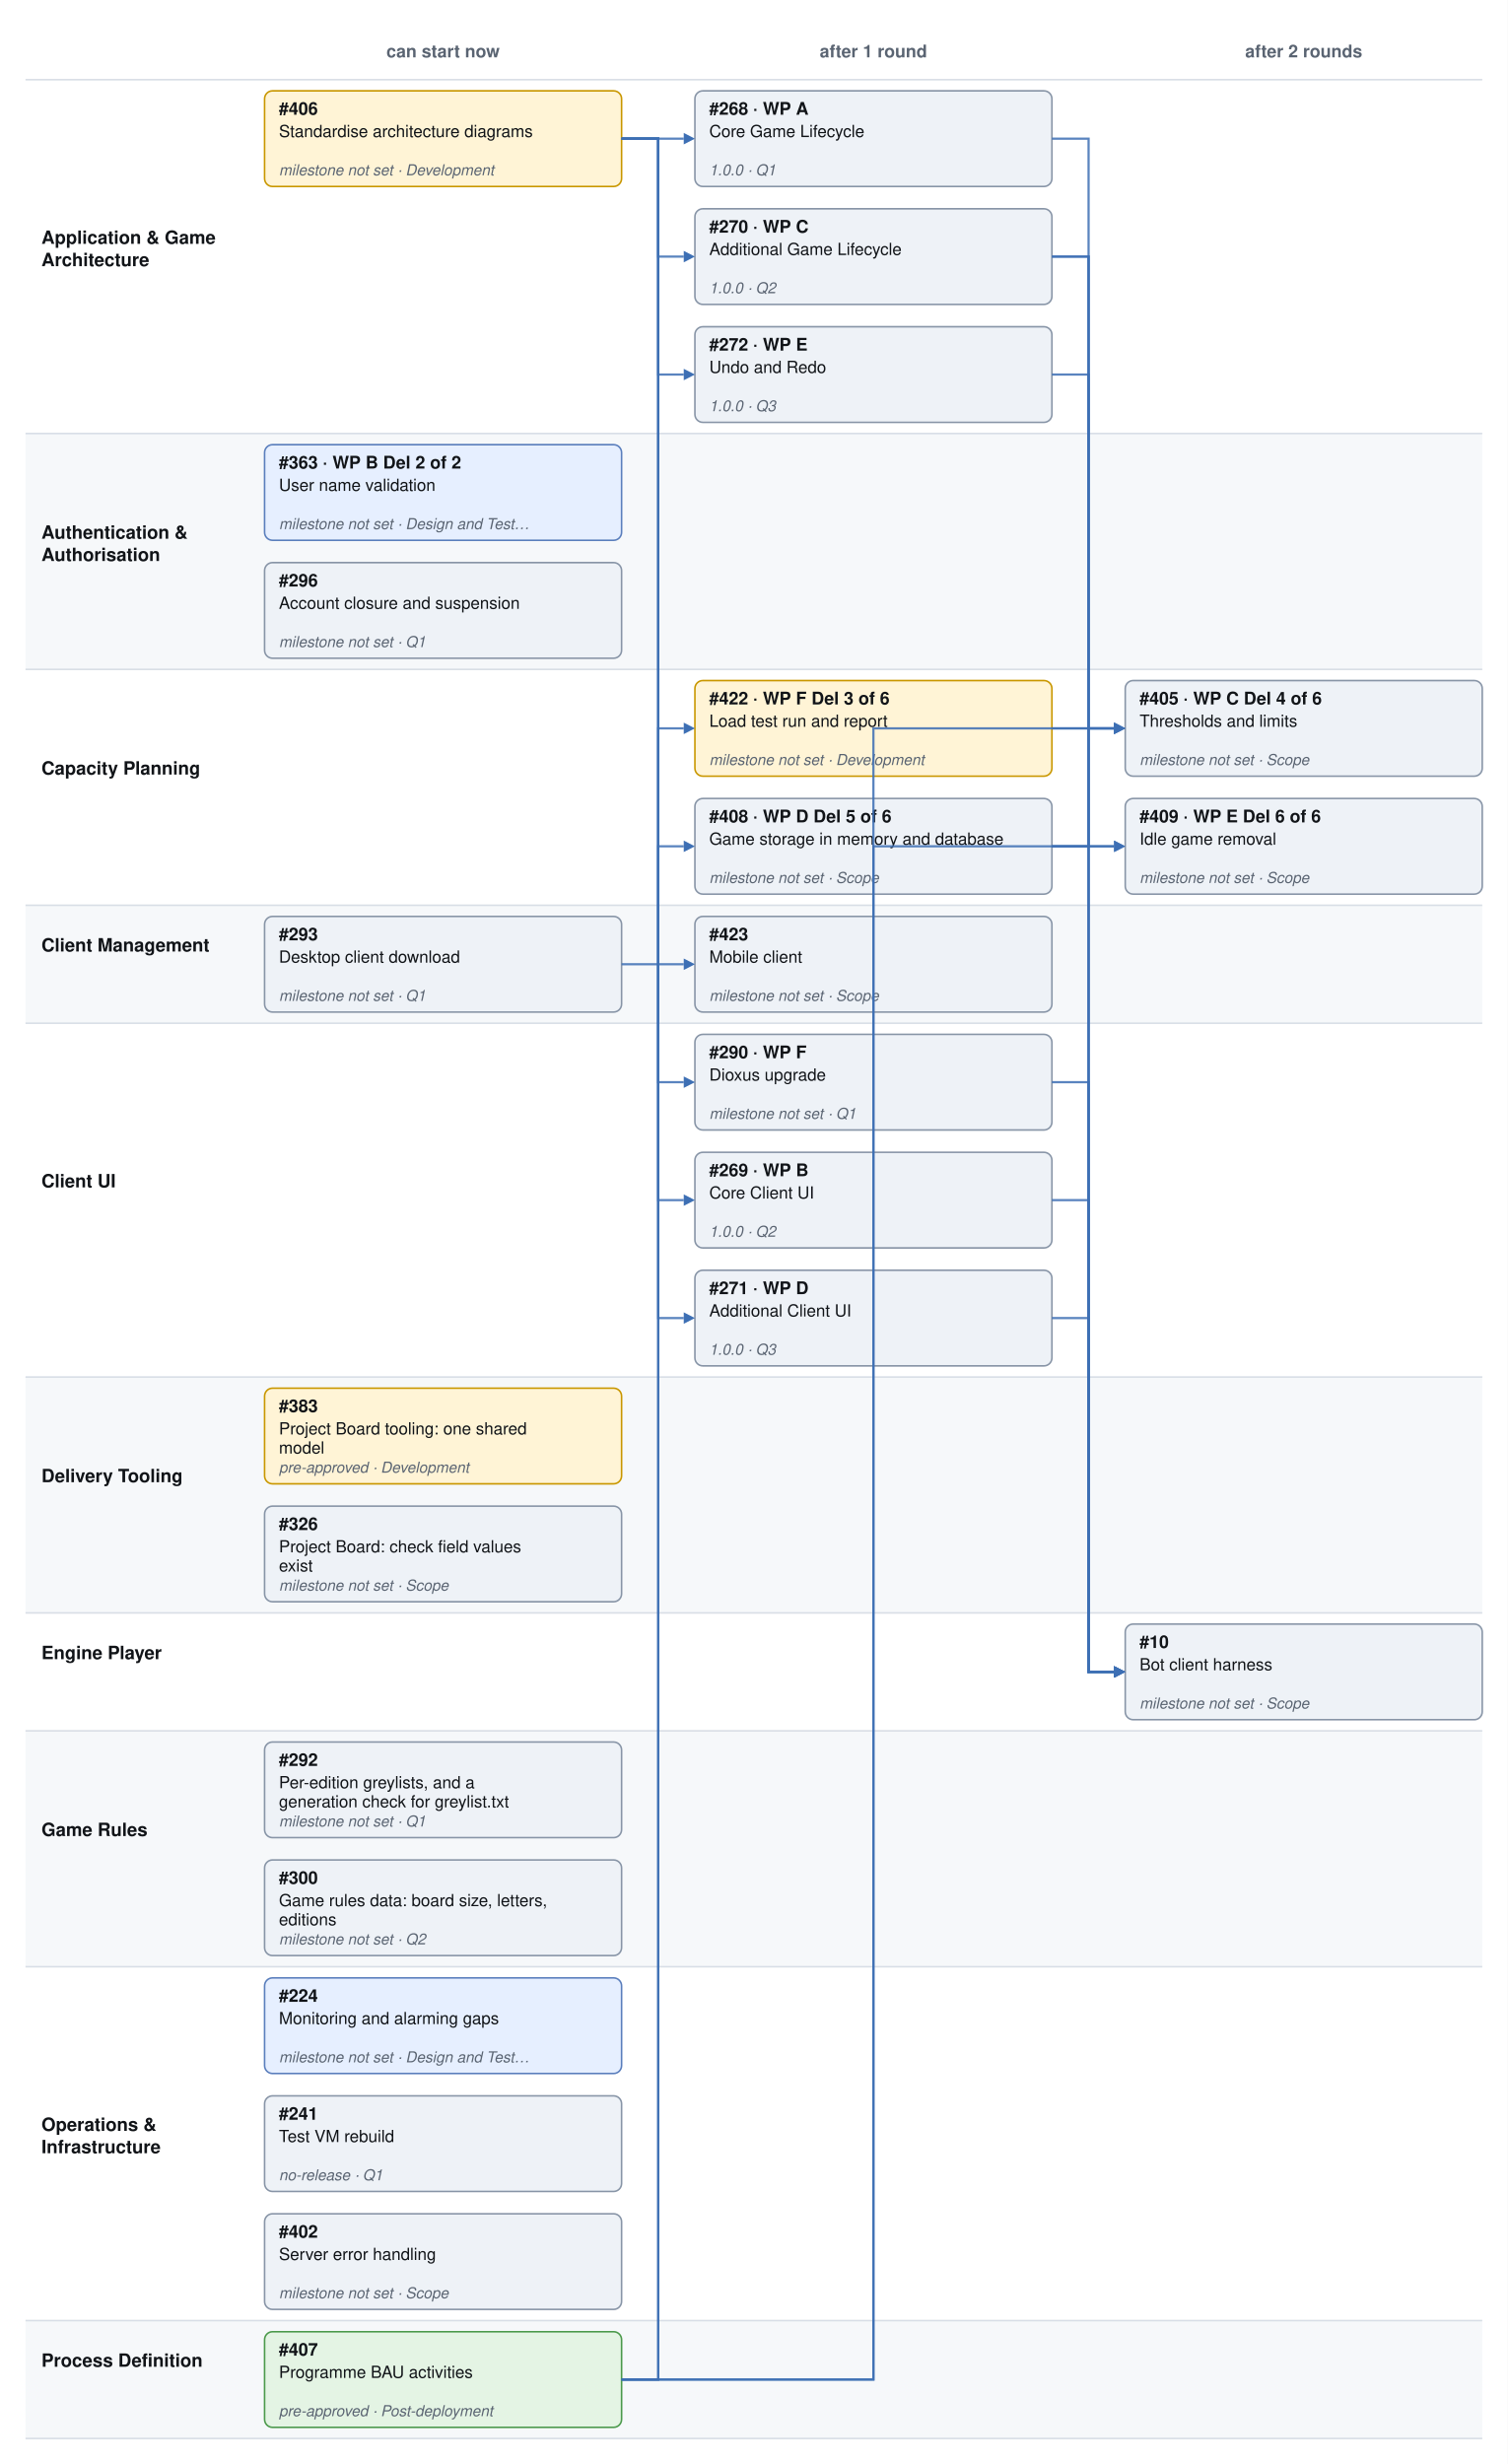
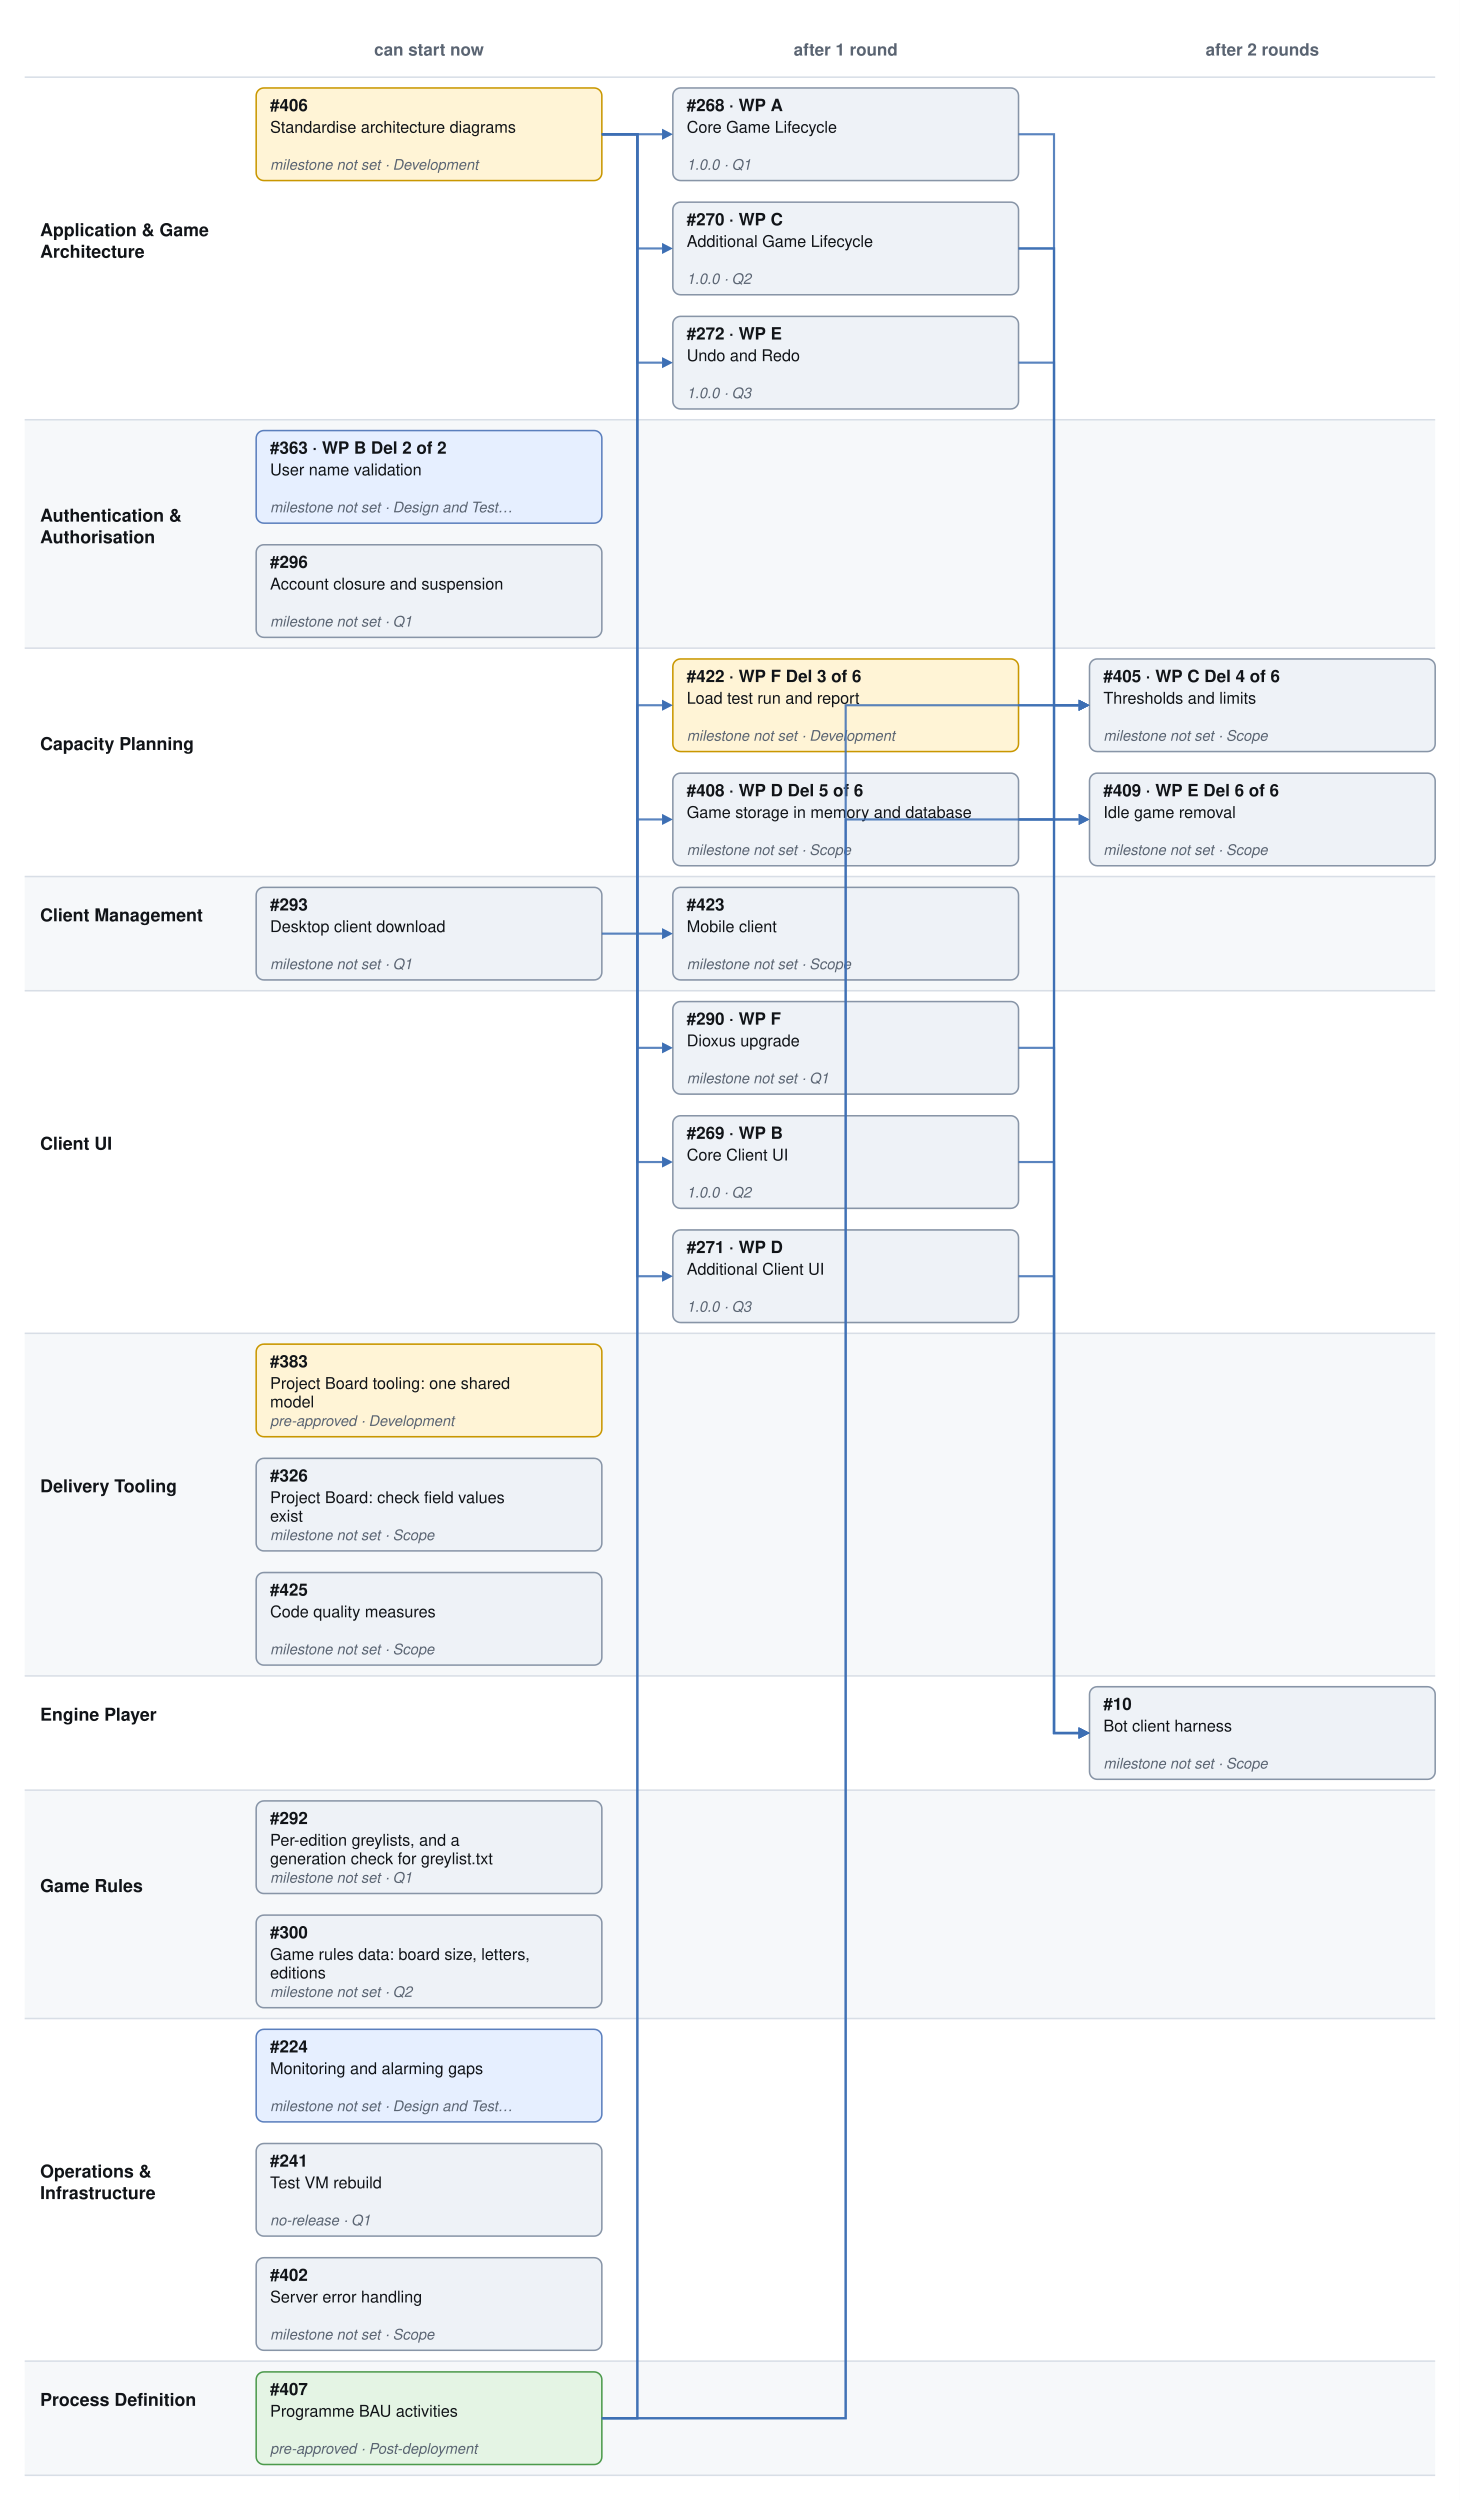
- <svg xmlns="http://www.w3.org/2000/svg" width="946" height="1546" viewBox="0 0 946 1546" font-family="-apple-system,BlinkMacSystemFont,Segoe UI,Helvetica,Arial,sans-serif">
-   <rect width="946" height="1546" fill="#ffffff" />
+ <svg xmlns="http://www.w3.org/2000/svg" width="946" height="1620" viewBox="0 0 946 1620" font-family="-apple-system,BlinkMacSystemFont,Segoe UI,Helvetica,Arial,sans-serif">
+   <rect width="946" height="1620" fill="#ffffff" />
  <text x="278" y="36" text-anchor="middle" font-size="11" font-weight="600" fill="#5a6472">can start now</text>
  <text x="548" y="36" text-anchor="middle" font-size="11" font-weight="600" fill="#5a6472">after 1 round</text>
  <text x="818" y="36" text-anchor="middle" font-size="11" font-weight="600" fill="#5a6472">after 2 rounds</text>
  <rect x="16" y="50" width="914" height="222" fill="#ffffff" />
  <line x1="16" y1="50" x2="930" y2="50" stroke="#d8dee6" stroke-width="1" />
  <text x="26" y="153" font-size="11.5" font-weight="700" fill="#111418">Application &amp; Game</text>
  <text x="26" y="167" font-size="11.5" font-weight="700" fill="#111418">Architecture</text>
  <rect x="166" y="57" width="224" height="60" rx="5" fill="#fff4d6" stroke="#c99700" stroke-width="1" />
  <text x="175" y="72" font-size="11" font-weight="700" fill="#111418">#406</text>
  <text x="175" y="86" font-size="10.5" fill="#111418">Standardise architecture diagrams</text>
  <text x="175" y="110" font-size="9.5" font-style="italic" fill="#5a6472">milestone not set · Development</text>
  <rect x="436" y="57" width="224" height="60" rx="5" fill="#eef2f7" stroke="#8895a7" stroke-width="1" />
  <text x="445" y="72" font-size="11" font-weight="700" fill="#111418">#268 · WP A</text>
  <text x="445" y="86" font-size="10.5" fill="#111418">Core Game Lifecycle</text>
  <text x="445" y="110" font-size="9.5" font-style="italic" fill="#5a6472">1.0.0 · Q1</text>
  <rect x="436" y="131" width="224" height="60" rx="5" fill="#eef2f7" stroke="#8895a7" stroke-width="1" />
  <text x="445" y="146" font-size="11" font-weight="700" fill="#111418">#270 · WP C</text>
  <text x="445" y="160" font-size="10.5" fill="#111418">Additional Game Lifecycle</text>
  <text x="445" y="184" font-size="9.5" font-style="italic" fill="#5a6472">1.0.0 · Q2</text>
  <rect x="436" y="205" width="224" height="60" rx="5" fill="#eef2f7" stroke="#8895a7" stroke-width="1" />
  <text x="445" y="220" font-size="11" font-weight="700" fill="#111418">#272 · WP E</text>
  <text x="445" y="234" font-size="10.5" fill="#111418">Undo and Redo</text>
  <text x="445" y="258" font-size="9.5" font-style="italic" fill="#5a6472">1.0.0 · Q3</text>
  <rect x="16" y="272" width="914" height="148" fill="#f6f8fa" />
  <line x1="16" y1="272" x2="930" y2="272" stroke="#d8dee6" stroke-width="1" />
  <text x="26" y="338" font-size="11.5" font-weight="700" fill="#111418">Authentication &amp;</text>
  <text x="26" y="352" font-size="11.5" font-weight="700" fill="#111418">Authorisation</text>
  <rect x="166" y="279" width="224" height="60" rx="5" fill="#e6efff" stroke="#5b7fbd" stroke-width="1" />
  <text x="175" y="294" font-size="11" font-weight="700" fill="#111418">#363 · WP B Del 2 of 2</text>
  <text x="175" y="308" font-size="10.5" fill="#111418">User name validation</text>
  <text x="175" y="332" font-size="9.5" font-style="italic" fill="#5a6472">milestone not set · Design and Test…</text>
  <rect x="166" y="353" width="224" height="60" rx="5" fill="#eef2f7" stroke="#8895a7" stroke-width="1" />
  <text x="175" y="368" font-size="11" font-weight="700" fill="#111418">#296</text>
  <text x="175" y="382" font-size="10.5" fill="#111418">Account closure and suspension</text>
  <text x="175" y="406" font-size="9.5" font-style="italic" fill="#5a6472">milestone not set · Q1</text>
  <rect x="16" y="420" width="914" height="148" fill="#ffffff" />
  <line x1="16" y1="420" x2="930" y2="420" stroke="#d8dee6" stroke-width="1" />
  <text x="26" y="486" font-size="11.5" font-weight="700" fill="#111418">Capacity Planning</text>
  <rect x="436" y="427" width="224" height="60" rx="5" fill="#fff4d6" stroke="#c99700" stroke-width="1" />
  <text x="445" y="442" font-size="11" font-weight="700" fill="#111418">#422 · WP F Del 3 of 6</text>
  <text x="445" y="456" font-size="10.5" fill="#111418">Load test run and report</text>
  <text x="445" y="480" font-size="9.5" font-style="italic" fill="#5a6472">milestone not set · Development</text>
  <rect x="436" y="501" width="224" height="60" rx="5" fill="#eef2f7" stroke="#8895a7" stroke-width="1" />
  <text x="445" y="516" font-size="11" font-weight="700" fill="#111418">#408 · WP D Del 5 of 6</text>
  <text x="445" y="530" font-size="10.5" fill="#111418">Game storage in memory and database</text>
  <text x="445" y="554" font-size="9.5" font-style="italic" fill="#5a6472">milestone not set · Scope</text>
  <rect x="706" y="427" width="224" height="60" rx="5" fill="#eef2f7" stroke="#8895a7" stroke-width="1" />
  <text x="715" y="442" font-size="11" font-weight="700" fill="#111418">#405 · WP C Del 4 of 6</text>
  <text x="715" y="456" font-size="10.5" fill="#111418">Thresholds and limits</text>
  <text x="715" y="480" font-size="9.5" font-style="italic" fill="#5a6472">milestone not set · Scope</text>
  <rect x="706" y="501" width="224" height="60" rx="5" fill="#eef2f7" stroke="#8895a7" stroke-width="1" />
  <text x="715" y="516" font-size="11" font-weight="700" fill="#111418">#409 · WP E Del 6 of 6</text>
  <text x="715" y="530" font-size="10.5" fill="#111418">Idle game removal</text>
  <text x="715" y="554" font-size="9.5" font-style="italic" fill="#5a6472">milestone not set · Scope</text>
  <rect x="16" y="568" width="914" height="74" fill="#f6f8fa" />
  <line x1="16" y1="568" x2="930" y2="568" stroke="#d8dee6" stroke-width="1" />
  <text x="26" y="597" font-size="11.5" font-weight="700" fill="#111418">Client Management</text>
  <rect x="166" y="575" width="224" height="60" rx="5" fill="#eef2f7" stroke="#8895a7" stroke-width="1" />
  <text x="175" y="590" font-size="11" font-weight="700" fill="#111418">#293</text>
  <text x="175" y="604" font-size="10.5" fill="#111418">Desktop client download</text>
  <text x="175" y="628" font-size="9.5" font-style="italic" fill="#5a6472">milestone not set · Q1</text>
  <rect x="436" y="575" width="224" height="60" rx="5" fill="#eef2f7" stroke="#8895a7" stroke-width="1" />
  <text x="445" y="590" font-size="11" font-weight="700" fill="#111418">#423</text>
  <text x="445" y="604" font-size="10.5" fill="#111418">Mobile client</text>
  <text x="445" y="628" font-size="9.5" font-style="italic" fill="#5a6472">milestone not set · Scope</text>
  <rect x="16" y="642" width="914" height="222" fill="#ffffff" />
  <line x1="16" y1="642" x2="930" y2="642" stroke="#d8dee6" stroke-width="1" />
  <text x="26" y="745" font-size="11.5" font-weight="700" fill="#111418">Client UI</text>
  <rect x="436" y="649" width="224" height="60" rx="5" fill="#eef2f7" stroke="#8895a7" stroke-width="1" />
  <text x="445" y="664" font-size="11" font-weight="700" fill="#111418">#290 · WP F</text>
  <text x="445" y="678" font-size="10.5" fill="#111418">Dioxus upgrade</text>
  <text x="445" y="702" font-size="9.5" font-style="italic" fill="#5a6472">milestone not set · Q1</text>
  <rect x="436" y="723" width="224" height="60" rx="5" fill="#eef2f7" stroke="#8895a7" stroke-width="1" />
  <text x="445" y="738" font-size="11" font-weight="700" fill="#111418">#269 · WP B</text>
  <text x="445" y="752" font-size="10.5" fill="#111418">Core Client UI</text>
  <text x="445" y="776" font-size="9.5" font-style="italic" fill="#5a6472">1.0.0 · Q2</text>
  <rect x="436" y="797" width="224" height="60" rx="5" fill="#eef2f7" stroke="#8895a7" stroke-width="1" />
  <text x="445" y="812" font-size="11" font-weight="700" fill="#111418">#271 · WP D</text>
  <text x="445" y="826" font-size="10.5" fill="#111418">Additional Client UI</text>
  <text x="445" y="850" font-size="9.5" font-style="italic" fill="#5a6472">1.0.0 · Q3</text>
-   <rect x="16" y="864" width="914" height="148" fill="#f6f8fa" />
+   <rect x="16" y="864" width="914" height="222" fill="#f6f8fa" />
  <line x1="16" y1="864" x2="930" y2="864" stroke="#d8dee6" stroke-width="1" />
-   <text x="26" y="930" font-size="11.5" font-weight="700" fill="#111418">Delivery Tooling</text>
+   <text x="26" y="967" font-size="11.5" font-weight="700" fill="#111418">Delivery Tooling</text>
  <rect x="166" y="871" width="224" height="60" rx="5" fill="#fff4d6" stroke="#c99700" stroke-width="1" />
  <text x="175" y="886" font-size="11" font-weight="700" fill="#111418">#383</text>
  <text x="175" y="900" font-size="10.5" fill="#111418">Project Board tooling: one shared</text>
  <text x="175" y="912" font-size="10.5" fill="#111418">model</text>
  <text x="175" y="924" font-size="9.5" font-style="italic" fill="#5a6472">pre-approved · Development</text>
  <rect x="166" y="945" width="224" height="60" rx="5" fill="#eef2f7" stroke="#8895a7" stroke-width="1" />
  <text x="175" y="960" font-size="11" font-weight="700" fill="#111418">#326</text>
  <text x="175" y="974" font-size="10.5" fill="#111418">Project Board: check field values</text>
  <text x="175" y="986" font-size="10.5" fill="#111418">exist</text>
  <text x="175" y="998" font-size="9.5" font-style="italic" fill="#5a6472">milestone not set · Scope</text>
-   <rect x="16" y="1012" width="914" height="74" fill="#ffffff" />
-   <line x1="16" y1="1012" x2="930" y2="1012" stroke="#d8dee6" stroke-width="1" />
-   <text x="26" y="1041" font-size="11.5" font-weight="700" fill="#111418">Engine Player</text>
-   <rect x="706" y="1019" width="224" height="60" rx="5" fill="#eef2f7" stroke="#8895a7" stroke-width="1" />
-   <text x="715" y="1034" font-size="11" font-weight="700" fill="#111418">#10</text>
-   <text x="715" y="1048" font-size="10.5" fill="#111418">Bot client harness</text>
-   <text x="715" y="1072" font-size="9.5" font-style="italic" fill="#5a6472">milestone not set · Scope</text>
-   <rect x="16" y="1086" width="914" height="148" fill="#f6f8fa" />
+   <rect x="166" y="1019" width="224" height="60" rx="5" fill="#eef2f7" stroke="#8895a7" stroke-width="1" />
+   <text x="175" y="1034" font-size="11" font-weight="700" fill="#111418">#425</text>
+   <text x="175" y="1048" font-size="10.5" fill="#111418">Code quality measures</text>
+   <text x="175" y="1072" font-size="9.5" font-style="italic" fill="#5a6472">milestone not set · Scope</text>
+   <rect x="16" y="1086" width="914" height="74" fill="#ffffff" />
  <line x1="16" y1="1086" x2="930" y2="1086" stroke="#d8dee6" stroke-width="1" />
-   <text x="26" y="1152" font-size="11.5" font-weight="700" fill="#111418">Game Rules</text>
-   <rect x="166" y="1093" width="224" height="60" rx="5" fill="#eef2f7" stroke="#8895a7" stroke-width="1" />
-   <text x="175" y="1108" font-size="11" font-weight="700" fill="#111418">#292</text>
-   <text x="175" y="1122" font-size="10.5" fill="#111418">Per-edition greylists, and a</text>
-   <text x="175" y="1134" font-size="10.5" fill="#111418">generation check for greylist.txt</text>
-   <text x="175" y="1146" font-size="9.5" font-style="italic" fill="#5a6472">milestone not set · Q1</text>
+   <text x="26" y="1115" font-size="11.5" font-weight="700" fill="#111418">Engine Player</text>
+   <rect x="706" y="1093" width="224" height="60" rx="5" fill="#eef2f7" stroke="#8895a7" stroke-width="1" />
+   <text x="715" y="1108" font-size="11" font-weight="700" fill="#111418">#10</text>
+   <text x="715" y="1122" font-size="10.5" fill="#111418">Bot client harness</text>
+   <text x="715" y="1146" font-size="9.5" font-style="italic" fill="#5a6472">milestone not set · Scope</text>
+   <rect x="16" y="1160" width="914" height="148" fill="#f6f8fa" />
+   <line x1="16" y1="1160" x2="930" y2="1160" stroke="#d8dee6" stroke-width="1" />
+   <text x="26" y="1226" font-size="11.5" font-weight="700" fill="#111418">Game Rules</text>
  <rect x="166" y="1167" width="224" height="60" rx="5" fill="#eef2f7" stroke="#8895a7" stroke-width="1" />
-   <text x="175" y="1182" font-size="11" font-weight="700" fill="#111418">#300</text>
-   <text x="175" y="1196" font-size="10.5" fill="#111418">Game rules data: board size, letters,</text>
-   <text x="175" y="1208" font-size="10.5" fill="#111418">editions</text>
-   <text x="175" y="1220" font-size="9.5" font-style="italic" fill="#5a6472">milestone not set · Q2</text>
-   <rect x="16" y="1234" width="914" height="222" fill="#ffffff" />
-   <line x1="16" y1="1234" x2="930" y2="1234" stroke="#d8dee6" stroke-width="1" />
-   <text x="26" y="1337" font-size="11.5" font-weight="700" fill="#111418">Operations &amp;</text>
-   <text x="26" y="1351" font-size="11.5" font-weight="700" fill="#111418">Infrastructure</text>
-   <rect x="166" y="1241" width="224" height="60" rx="5" fill="#e6efff" stroke="#5b7fbd" stroke-width="1" />
-   <text x="175" y="1256" font-size="11" font-weight="700" fill="#111418">#224</text>
-   <text x="175" y="1270" font-size="10.5" fill="#111418">Monitoring and alarming gaps</text>
-   <text x="175" y="1294" font-size="9.5" font-style="italic" fill="#5a6472">milestone not set · Design and Test…</text>
-   <rect x="166" y="1315" width="224" height="60" rx="5" fill="#eef2f7" stroke="#8895a7" stroke-width="1" />
-   <text x="175" y="1330" font-size="11" font-weight="700" fill="#111418">#241</text>
-   <text x="175" y="1344" font-size="10.5" fill="#111418">Test VM rebuild</text>
-   <text x="175" y="1368" font-size="9.5" font-style="italic" fill="#5a6472">no-release · Q1</text>
+   <text x="175" y="1182" font-size="11" font-weight="700" fill="#111418">#292</text>
+   <text x="175" y="1196" font-size="10.5" fill="#111418">Per-edition greylists, and a</text>
+   <text x="175" y="1208" font-size="10.5" fill="#111418">generation check for greylist.txt</text>
+   <text x="175" y="1220" font-size="9.5" font-style="italic" fill="#5a6472">milestone not set · Q1</text>
+   <rect x="166" y="1241" width="224" height="60" rx="5" fill="#eef2f7" stroke="#8895a7" stroke-width="1" />
+   <text x="175" y="1256" font-size="11" font-weight="700" fill="#111418">#300</text>
+   <text x="175" y="1270" font-size="10.5" fill="#111418">Game rules data: board size, letters,</text>
+   <text x="175" y="1282" font-size="10.5" fill="#111418">editions</text>
+   <text x="175" y="1294" font-size="9.5" font-style="italic" fill="#5a6472">milestone not set · Q2</text>
+   <rect x="16" y="1308" width="914" height="222" fill="#ffffff" />
+   <line x1="16" y1="1308" x2="930" y2="1308" stroke="#d8dee6" stroke-width="1" />
+   <text x="26" y="1411" font-size="11.5" font-weight="700" fill="#111418">Operations &amp;</text>
+   <text x="26" y="1425" font-size="11.5" font-weight="700" fill="#111418">Infrastructure</text>
+   <rect x="166" y="1315" width="224" height="60" rx="5" fill="#e6efff" stroke="#5b7fbd" stroke-width="1" />
+   <text x="175" y="1330" font-size="11" font-weight="700" fill="#111418">#224</text>
+   <text x="175" y="1344" font-size="10.5" fill="#111418">Monitoring and alarming gaps</text>
+   <text x="175" y="1368" font-size="9.5" font-style="italic" fill="#5a6472">milestone not set · Design and Test…</text>
  <rect x="166" y="1389" width="224" height="60" rx="5" fill="#eef2f7" stroke="#8895a7" stroke-width="1" />
-   <text x="175" y="1404" font-size="11" font-weight="700" fill="#111418">#402</text>
-   <text x="175" y="1418" font-size="10.5" fill="#111418">Server error handling</text>
-   <text x="175" y="1442" font-size="9.5" font-style="italic" fill="#5a6472">milestone not set · Scope</text>
-   <rect x="16" y="1456" width="914" height="74" fill="#f6f8fa" />
-   <line x1="16" y1="1456" x2="930" y2="1456" stroke="#d8dee6" stroke-width="1" />
-   <text x="26" y="1485" font-size="11.5" font-weight="700" fill="#111418">Process Definition</text>
-   <rect x="166" y="1463" width="224" height="60" rx="5" fill="#e4f4e4" stroke="#4c9a4c" stroke-width="1" />
-   <text x="175" y="1478" font-size="11" font-weight="700" fill="#111418">#407</text>
-   <text x="175" y="1492" font-size="10.5" fill="#111418">Programme BAU activities</text>
-   <text x="175" y="1516" font-size="9.5" font-style="italic" fill="#5a6472">pre-approved · Post-deployment</text>
+   <text x="175" y="1404" font-size="11" font-weight="700" fill="#111418">#241</text>
+   <text x="175" y="1418" font-size="10.5" fill="#111418">Test VM rebuild</text>
+   <text x="175" y="1442" font-size="9.5" font-style="italic" fill="#5a6472">no-release · Q1</text>
+   <rect x="166" y="1463" width="224" height="60" rx="5" fill="#eef2f7" stroke="#8895a7" stroke-width="1" />
+   <text x="175" y="1478" font-size="11" font-weight="700" fill="#111418">#402</text>
+   <text x="175" y="1492" font-size="10.5" fill="#111418">Server error handling</text>
+   <text x="175" y="1516" font-size="9.5" font-style="italic" fill="#5a6472">milestone not set · Scope</text>
+   <rect x="16" y="1530" width="914" height="74" fill="#f6f8fa" />
  <line x1="16" y1="1530" x2="930" y2="1530" stroke="#d8dee6" stroke-width="1" />
-   <path d="M 660 87 H 683.0 V 1049 H 699" fill="none" stroke="#3d6fb4" stroke-width="1.4" opacity="0.85" />
-   <polygon points="706,1049 699,1045.4 699,1052.6" fill="#3d6fb4" />
-   <path d="M 660 753 H 683.0 V 1049 H 699" fill="none" stroke="#3d6fb4" stroke-width="1.4" opacity="0.85" />
-   <polygon points="706,1049 699,1045.4 699,1052.6" fill="#3d6fb4" />
-   <path d="M 660 161 H 683.0 V 1049 H 699" fill="none" stroke="#3d6fb4" stroke-width="1.4" opacity="0.85" />
-   <polygon points="706,1049 699,1045.4 699,1052.6" fill="#3d6fb4" />
+   <text x="26" y="1559" font-size="11.5" font-weight="700" fill="#111418">Process Definition</text>
+   <rect x="166" y="1537" width="224" height="60" rx="5" fill="#e4f4e4" stroke="#4c9a4c" stroke-width="1" />
+   <text x="175" y="1552" font-size="11" font-weight="700" fill="#111418">#407</text>
+   <text x="175" y="1566" font-size="10.5" fill="#111418">Programme BAU activities</text>
+   <text x="175" y="1590" font-size="9.5" font-style="italic" fill="#5a6472">pre-approved · Post-deployment</text>
+   <line x1="16" y1="1604" x2="930" y2="1604" stroke="#d8dee6" stroke-width="1" />
+   <path d="M 660 87 H 683.0 V 1123 H 699" fill="none" stroke="#3d6fb4" stroke-width="1.4" opacity="0.85" />
+   <polygon points="706,1123 699,1119.4 699,1126.6" fill="#3d6fb4" />
+   <path d="M 660 753 H 683.0 V 1123 H 699" fill="none" stroke="#3d6fb4" stroke-width="1.4" opacity="0.85" />
+   <polygon points="706,1123 699,1119.4 699,1126.6" fill="#3d6fb4" />
+   <path d="M 660 161 H 683.0 V 1123 H 699" fill="none" stroke="#3d6fb4" stroke-width="1.4" opacity="0.85" />
+   <polygon points="706,1123 699,1119.4 699,1126.6" fill="#3d6fb4" />
  <path d="M 660 161 H 683.0 V 457 H 699" fill="none" stroke="#3d6fb4" stroke-width="1.4" opacity="0.85" />
  <polygon points="706,457 699,453.4 699,460.6" fill="#3d6fb4" />
-   <path d="M 660 827 H 683.0 V 1049 H 699" fill="none" stroke="#3d6fb4" stroke-width="1.4" opacity="0.85" />
-   <polygon points="706,1049 699,1045.4 699,1052.6" fill="#3d6fb4" />
-   <path d="M 660 235 H 683.0 V 1049 H 699" fill="none" stroke="#3d6fb4" stroke-width="1.4" opacity="0.85" />
-   <polygon points="706,1049 699,1045.4 699,1052.6" fill="#3d6fb4" />
-   <path d="M 660 679 H 683.0 V 1049 H 699" fill="none" stroke="#3d6fb4" stroke-width="1.4" opacity="0.85" />
-   <polygon points="706,1049 699,1045.4 699,1052.6" fill="#3d6fb4" />
+   <path d="M 660 827 H 683.0 V 1123 H 699" fill="none" stroke="#3d6fb4" stroke-width="1.4" opacity="0.85" />
+   <polygon points="706,1123 699,1119.4 699,1126.6" fill="#3d6fb4" />
+   <path d="M 660 235 H 683.0 V 1123 H 699" fill="none" stroke="#3d6fb4" stroke-width="1.4" opacity="0.85" />
+   <polygon points="706,1123 699,1119.4 699,1126.6" fill="#3d6fb4" />
+   <path d="M 660 679 H 683.0 V 1123 H 699" fill="none" stroke="#3d6fb4" stroke-width="1.4" opacity="0.85" />
+   <polygon points="706,1123 699,1119.4 699,1126.6" fill="#3d6fb4" />
  <path d="M 390 605 H 429" fill="none" stroke="#3d6fb4" stroke-width="1.4" opacity="0.85" />
  <polygon points="436,605 429,601.4 429,608.6" fill="#3d6fb4" />
  <path d="M 390 87 H 429" fill="none" stroke="#3d6fb4" stroke-width="1.4" opacity="0.85" />
  <polygon points="436,87 429,83.4 429,90.6" fill="#3d6fb4" />
  <path d="M 390 87 H 413.0 V 753 H 429" fill="none" stroke="#3d6fb4" stroke-width="1.4" opacity="0.85" />
  <polygon points="436,753 429,749.4 429,756.6" fill="#3d6fb4" />
  <path d="M 390 87 H 413.0 V 161 H 429" fill="none" stroke="#3d6fb4" stroke-width="1.4" opacity="0.85" />
  <polygon points="436,161 429,157.4 429,164.6" fill="#3d6fb4" />
  <path d="M 390 87 H 413.0 V 827 H 429" fill="none" stroke="#3d6fb4" stroke-width="1.4" opacity="0.85" />
  <polygon points="436,827 429,823.4 429,830.6" fill="#3d6fb4" />
  <path d="M 390 87 H 413.0 V 235 H 429" fill="none" stroke="#3d6fb4" stroke-width="1.4" opacity="0.85" />
  <polygon points="436,235 429,231.4 429,238.6" fill="#3d6fb4" />
  <path d="M 390 87 H 413.0 V 679 H 429" fill="none" stroke="#3d6fb4" stroke-width="1.4" opacity="0.85" />
  <polygon points="436,679 429,675.4 429,682.6" fill="#3d6fb4" />
-   <path d="M 390 1493 H 548.0 V 457 H 699" fill="none" stroke="#3d6fb4" stroke-width="1.4" opacity="0.85" />
+   <path d="M 390 1567 H 548.0 V 457 H 699" fill="none" stroke="#3d6fb4" stroke-width="1.4" opacity="0.85" />
  <polygon points="706,457 699,453.4 699,460.6" fill="#3d6fb4" />
-   <path d="M 390 1493 H 413.0 V 531 H 429" fill="none" stroke="#3d6fb4" stroke-width="1.4" opacity="0.85" />
+   <path d="M 390 1567 H 413.0 V 531 H 429" fill="none" stroke="#3d6fb4" stroke-width="1.4" opacity="0.85" />
  <polygon points="436,531 429,527.4 429,534.6" fill="#3d6fb4" />
-   <path d="M 390 1493 H 548.0 V 531 H 699" fill="none" stroke="#3d6fb4" stroke-width="1.4" opacity="0.85" />
+   <path d="M 390 1567 H 548.0 V 531 H 699" fill="none" stroke="#3d6fb4" stroke-width="1.4" opacity="0.85" />
  <polygon points="706,531 699,527.4 699,534.6" fill="#3d6fb4" />
-   <path d="M 390 1493 H 413.0 V 457 H 429" fill="none" stroke="#3d6fb4" stroke-width="1.4" opacity="0.85" />
+   <path d="M 390 1567 H 413.0 V 457 H 429" fill="none" stroke="#3d6fb4" stroke-width="1.4" opacity="0.85" />
  <polygon points="436,457 429,453.4 429,460.6" fill="#3d6fb4" />
  <path d="M 660 531 H 683.0 V 457 H 699" fill="none" stroke="#3d6fb4" stroke-width="1.4" opacity="0.85" />
  <polygon points="706,457 699,453.4 699,460.6" fill="#3d6fb4" />
  <path d="M 660 531 H 699" fill="none" stroke="#3d6fb4" stroke-width="1.4" opacity="0.85" />
  <polygon points="706,531 699,527.4 699,534.6" fill="#3d6fb4" />
  <path d="M 660 457 H 699" fill="none" stroke="#3d6fb4" stroke-width="1.4" opacity="0.85" />
  <polygon points="706,457 699,453.4 699,460.6" fill="#3d6fb4" />
</svg>
